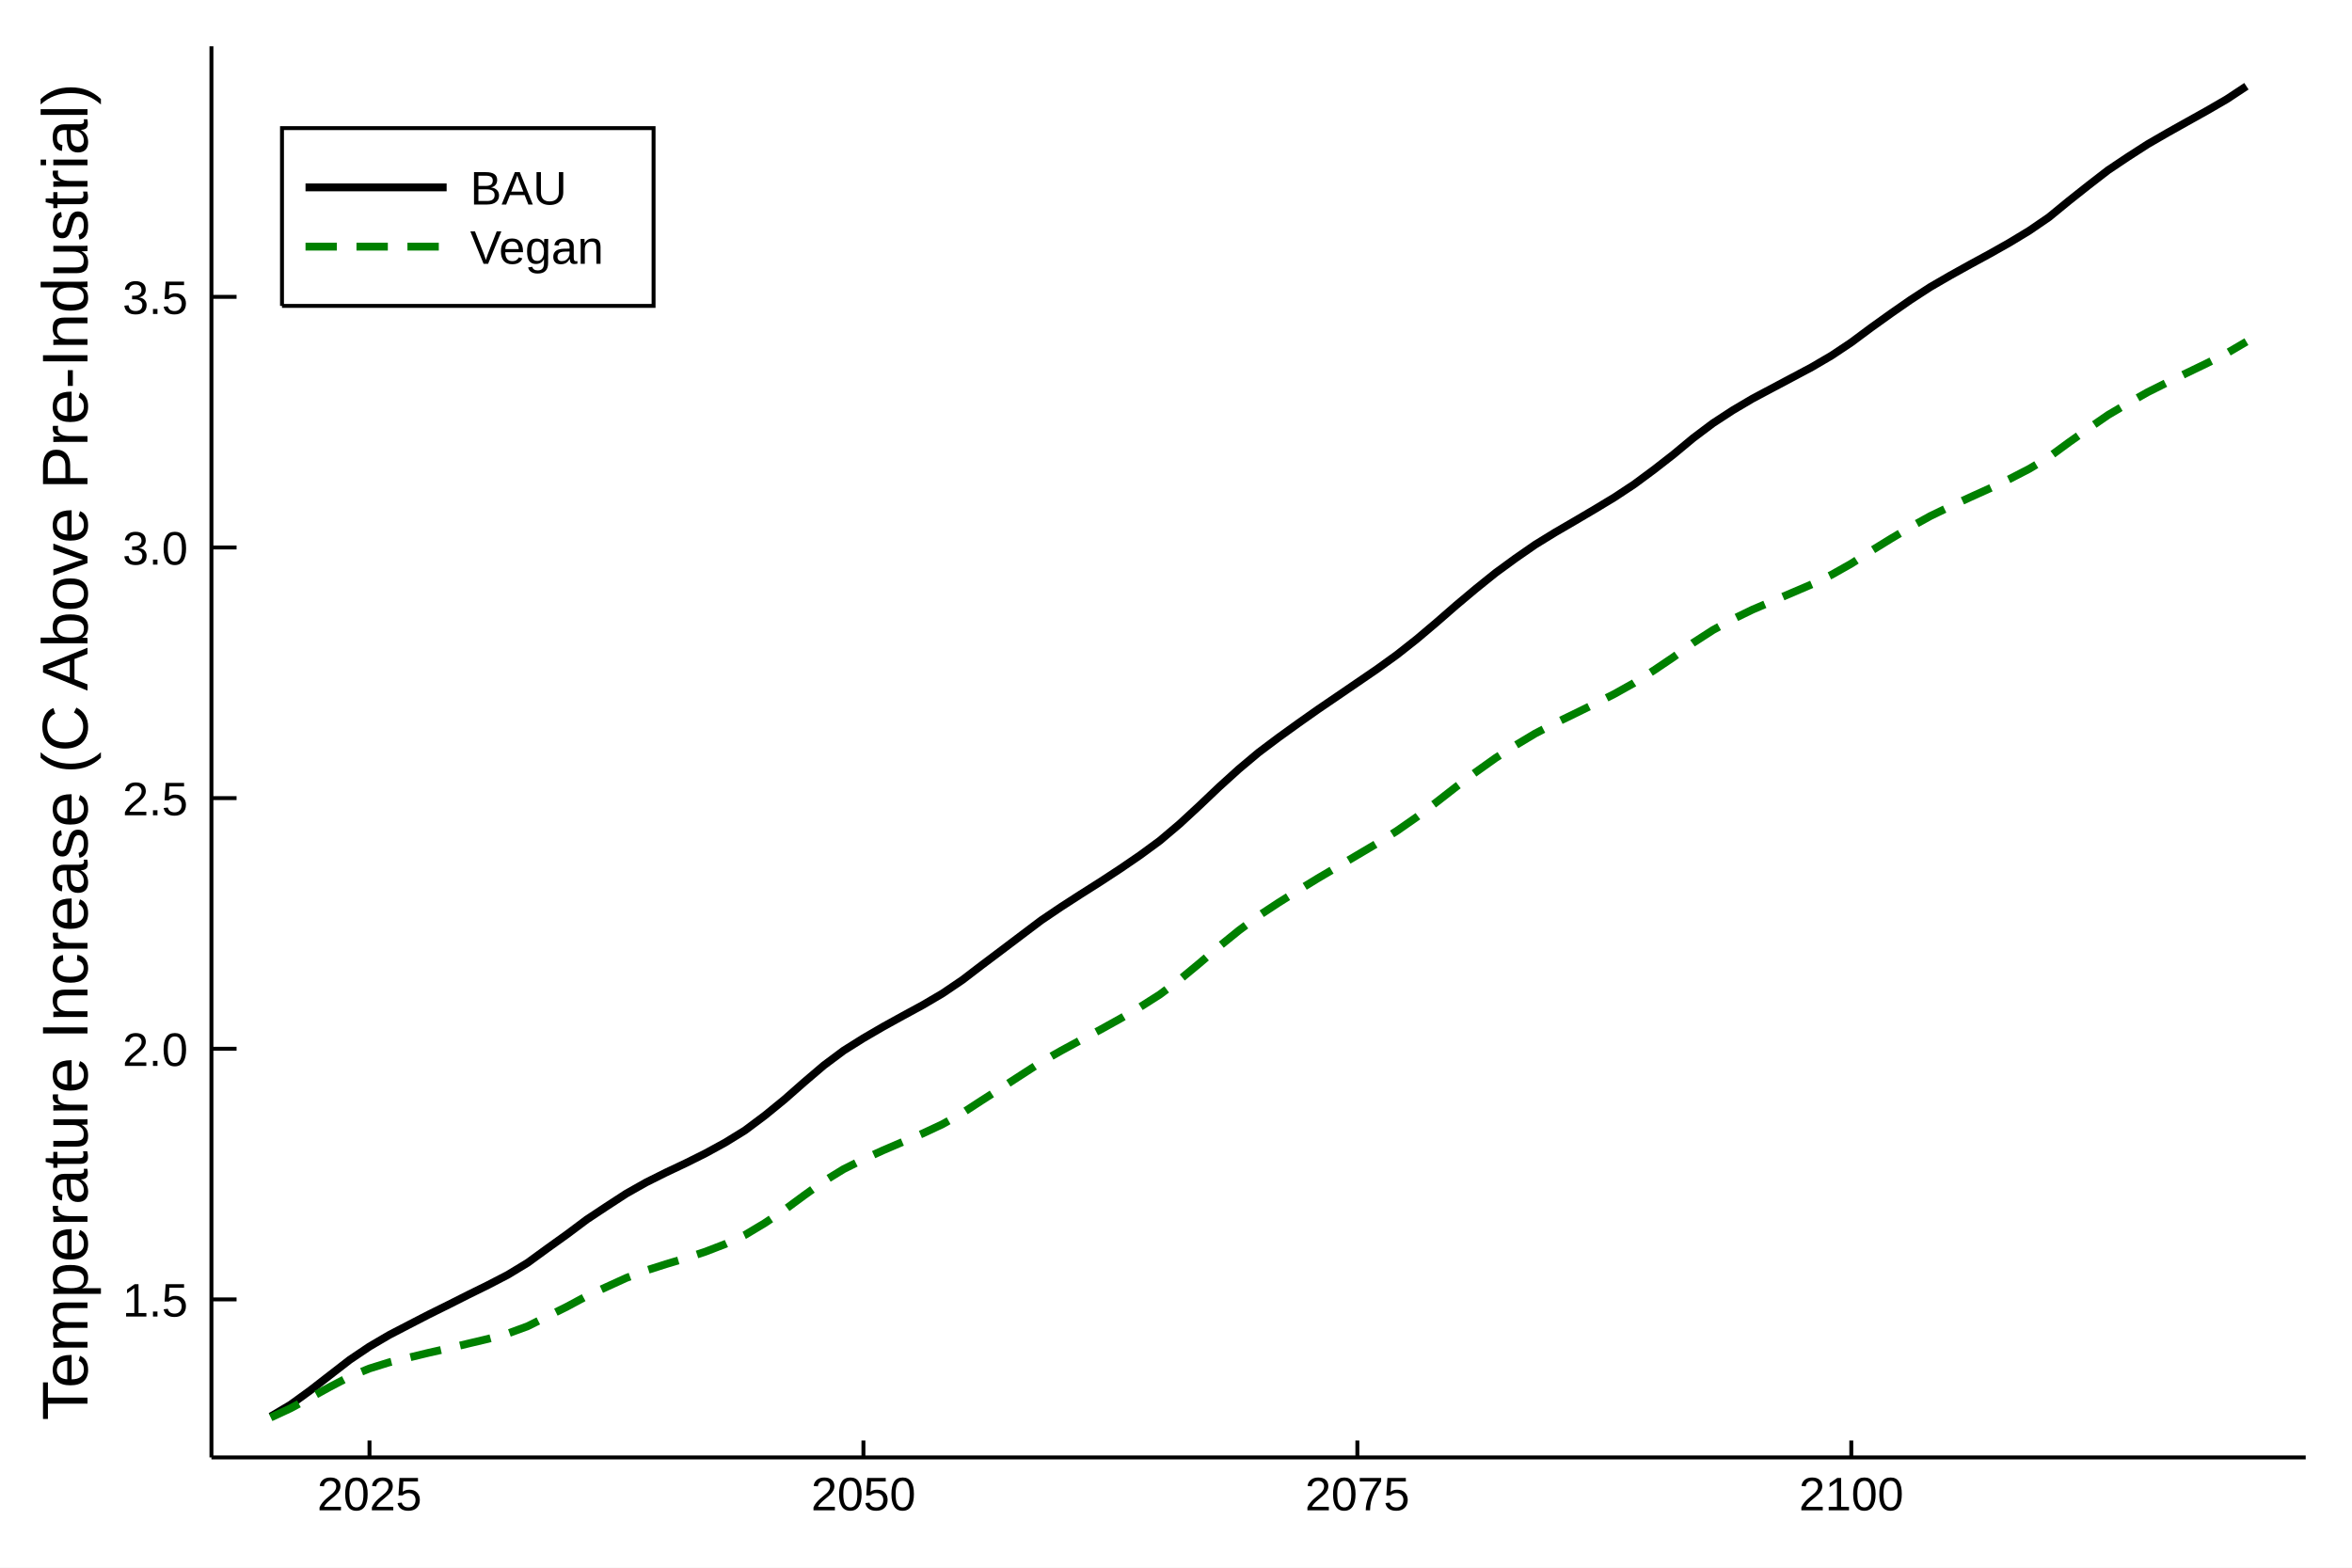
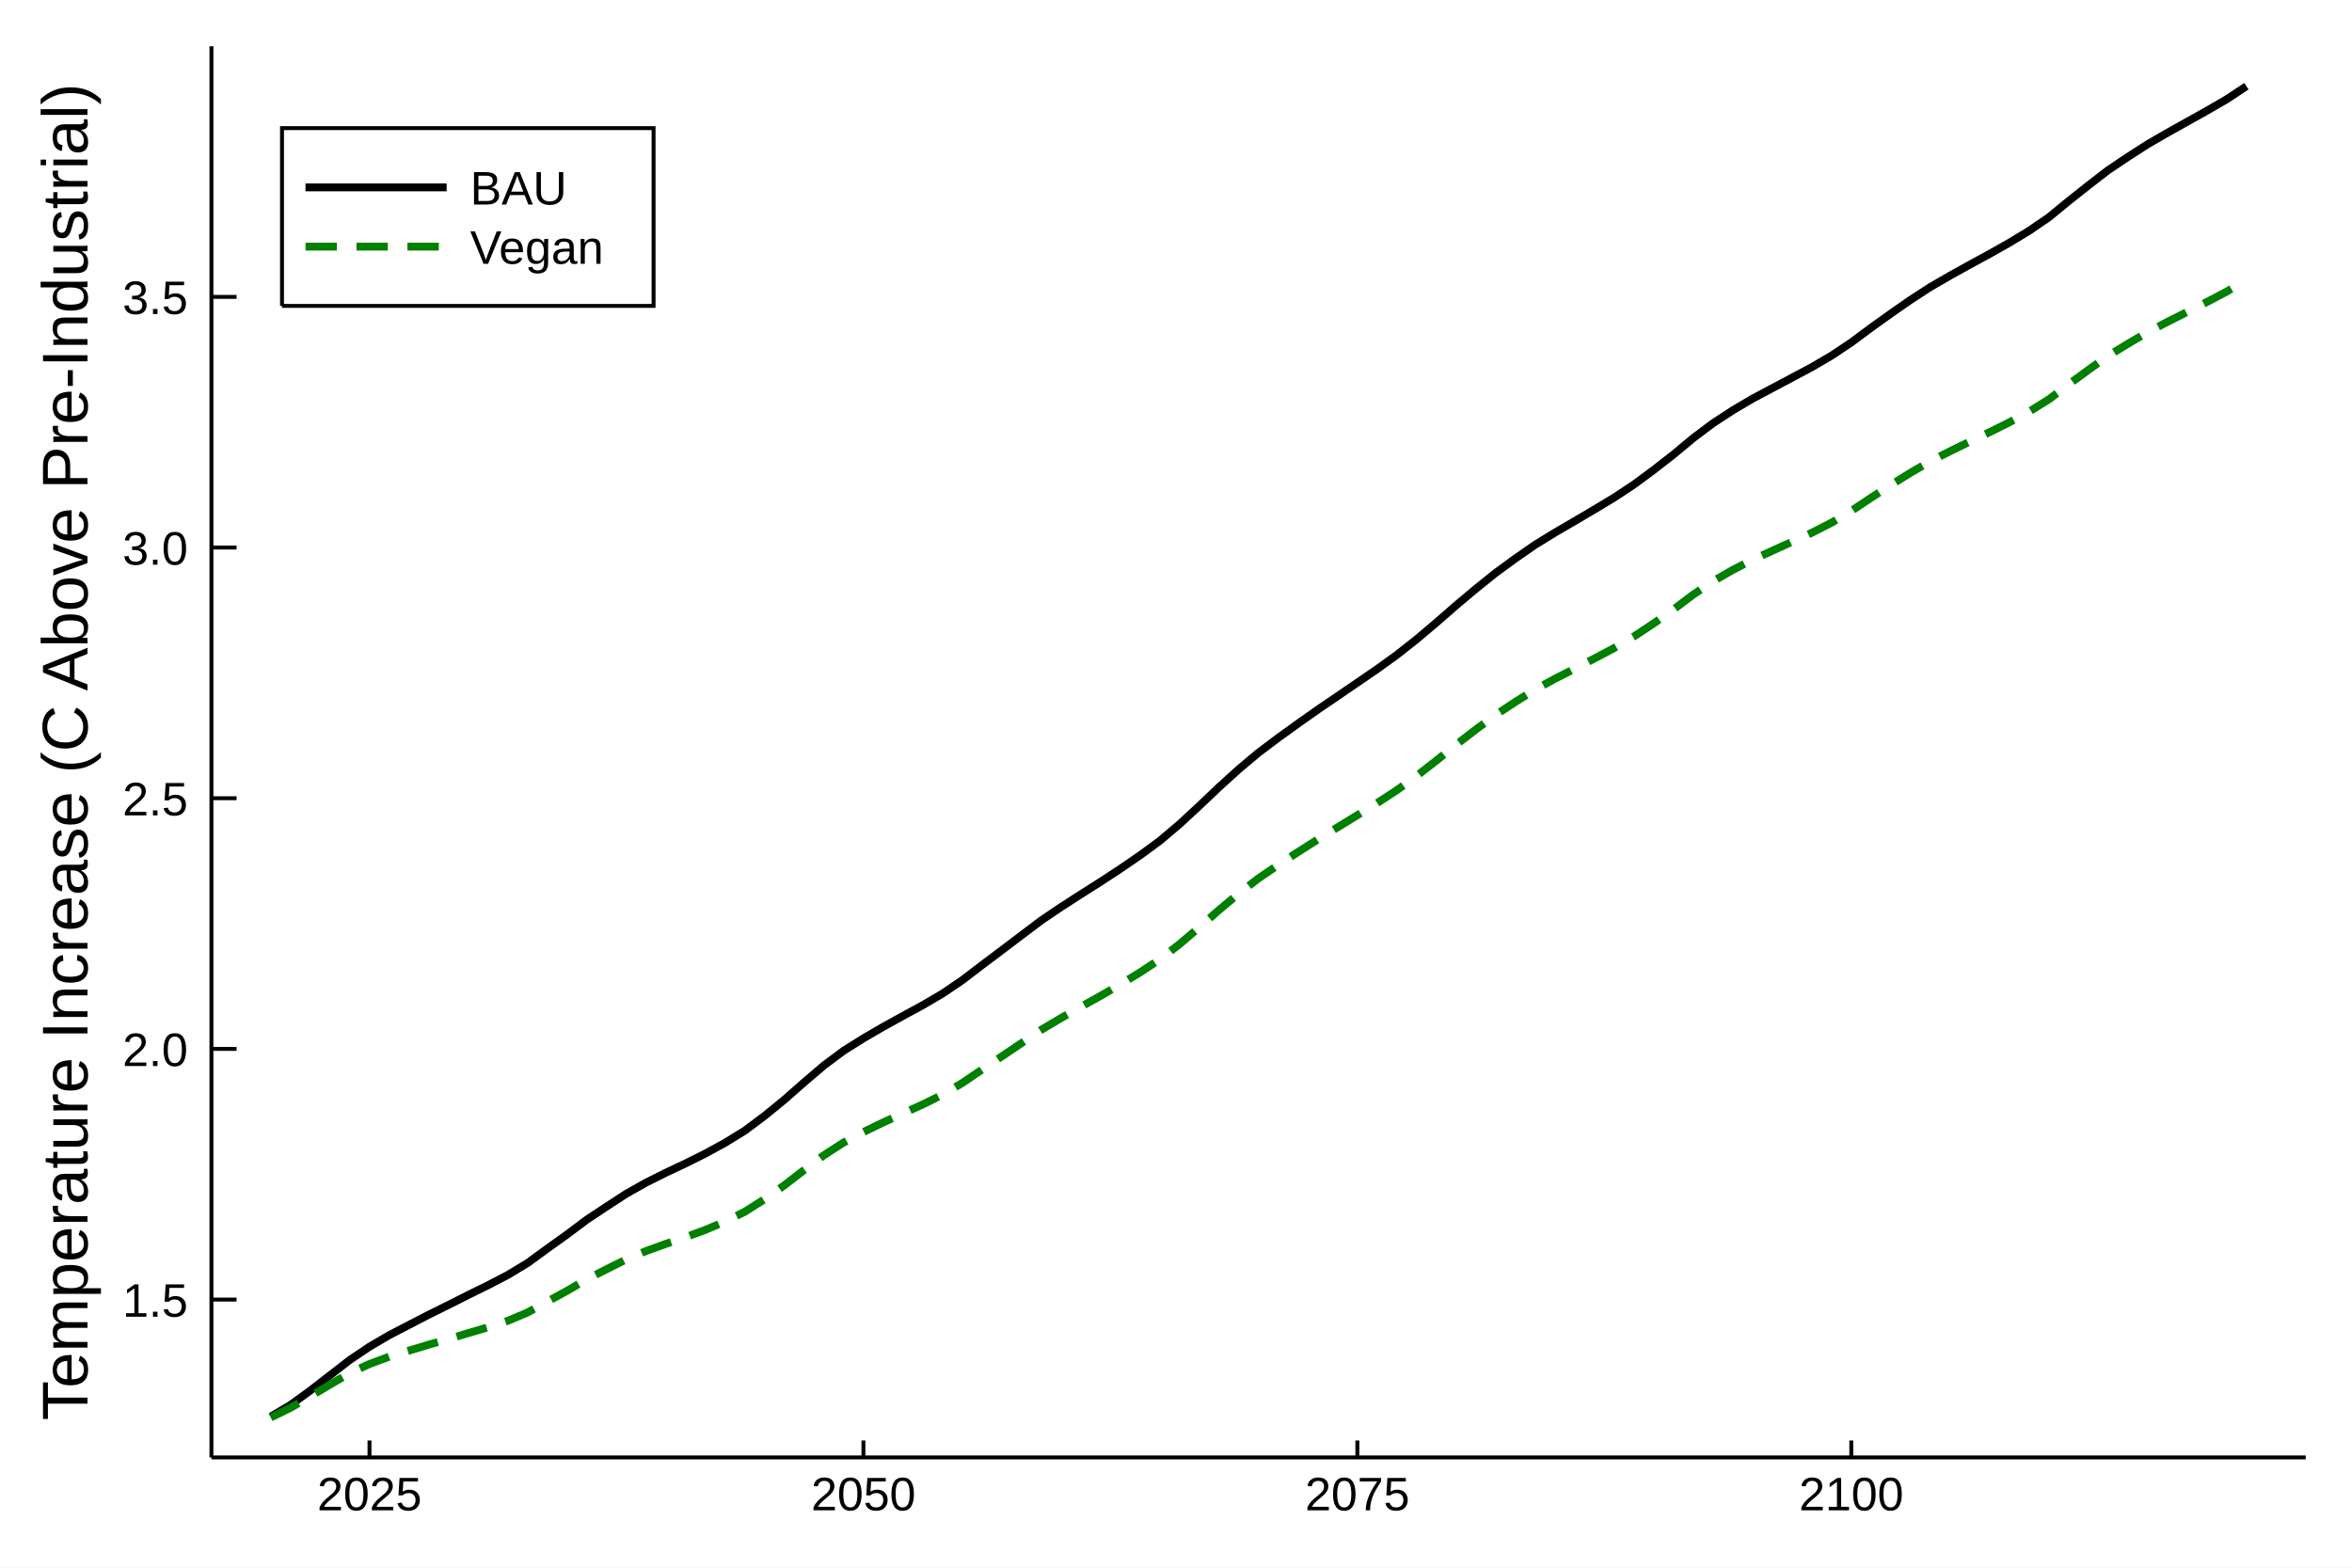
<svg xmlns="http://www.w3.org/2000/svg" width="600" height="400" viewBox="0 0 2400 1600">
  <defs>
-     <clipPath id="clip3400">
+     <clipPath id="clip5200">
      <rect x="0" y="0" width="2400" height="1600" />
    </clipPath>
  </defs>
-   <path clip-path="url(#clip3400)" d=" M0 1600 L2400 1600 L2400 0 L0 0  Z   " fill="#ffffff" fill-rule="evenodd" fill-opacity="1" />
+   <path clip-path="url(#clip5200)" d=" M0 1600 L2400 1600 L2400 0 L0 0  Z   " fill="#ffffff" fill-rule="evenodd" fill-opacity="1" />
  <defs>
-     <clipPath id="clip3401">
+     <clipPath id="clip5201">
      <rect x="480" y="0" width="1681" height="1600" />
    </clipPath>
  </defs>
-   <path clip-path="url(#clip3400)" d=" M215.754 1487.47 L2352.76 1487.47 L2352.76 47.244 L215.754 47.244  Z   " fill="#ffffff" fill-rule="evenodd" fill-opacity="1" />
+   <path clip-path="url(#clip5200)" d=" M215.754 1487.47 L2352.76 1487.47 L2352.76 47.244 L215.754 47.244  Z   " fill="#ffffff" fill-rule="evenodd" fill-opacity="1" />
  <defs>
-     <clipPath id="clip3402">
+     <clipPath id="clip5202">
      <rect x="215" y="47" width="2138" height="1441" />
    </clipPath>
  </defs>
-   <polyline clip-path="url(#clip3400)" style="stroke:#000000; stroke-width:4; stroke-opacity:1; fill:none" points="   215.754,1487.47 2352.76,1487.47    " />
-   <polyline clip-path="url(#clip3400)" style="stroke:#000000; stroke-width:4; stroke-opacity:1; fill:none" points="   215.754,1487.47 215.754,47.244    " />
-   <polyline clip-path="url(#clip3400)" style="stroke:#000000; stroke-width:4; stroke-opacity:1; fill:none" points="   377.037,1487.47 377.037,1470.19    " />
-   <polyline clip-path="url(#clip3400)" style="stroke:#000000; stroke-width:4; stroke-opacity:1; fill:none" points="   881.047,1487.47 881.047,1470.19    " />
-   <polyline clip-path="url(#clip3400)" style="stroke:#000000; stroke-width:4; stroke-opacity:1; fill:none" points="   1385.06,1487.47 1385.06,1470.19    " />
-   <polyline clip-path="url(#clip3400)" style="stroke:#000000; stroke-width:4; stroke-opacity:1; fill:none" points="   1889.07,1487.47 1889.07,1470.19    " />
-   <polyline clip-path="url(#clip3400)" style="stroke:#000000; stroke-width:4; stroke-opacity:1; fill:none" points="   215.754,1326.18 241.398,1326.18    " />
-   <polyline clip-path="url(#clip3400)" style="stroke:#000000; stroke-width:4; stroke-opacity:1; fill:none" points="   215.754,1070.37 241.398,1070.37    " />
-   <polyline clip-path="url(#clip3400)" style="stroke:#000000; stroke-width:4; stroke-opacity:1; fill:none" points="   215.754,814.571 241.398,814.571    " />
-   <polyline clip-path="url(#clip3400)" style="stroke:#000000; stroke-width:4; stroke-opacity:1; fill:none" points="   215.754,558.769 241.398,558.769    " />
-   <polyline clip-path="url(#clip3400)" style="stroke:#000000; stroke-width:4; stroke-opacity:1; fill:none" points="   215.754,302.966 241.398,302.966    " />
-   <g clip-path="url(#clip3400)">
+   <polyline clip-path="url(#clip5200)" style="stroke:#000000; stroke-width:4; stroke-opacity:1; fill:none" points="   215.754,1487.47 2352.76,1487.47    " />
+   <polyline clip-path="url(#clip5200)" style="stroke:#000000; stroke-width:4; stroke-opacity:1; fill:none" points="   215.754,1487.47 215.754,47.244    " />
+   <polyline clip-path="url(#clip5200)" style="stroke:#000000; stroke-width:4; stroke-opacity:1; fill:none" points="   377.037,1487.47 377.037,1470.19    " />
+   <polyline clip-path="url(#clip5200)" style="stroke:#000000; stroke-width:4; stroke-opacity:1; fill:none" points="   881.047,1487.47 881.047,1470.19    " />
+   <polyline clip-path="url(#clip5200)" style="stroke:#000000; stroke-width:4; stroke-opacity:1; fill:none" points="   1385.06,1487.47 1385.06,1470.19    " />
+   <polyline clip-path="url(#clip5200)" style="stroke:#000000; stroke-width:4; stroke-opacity:1; fill:none" points="   1889.07,1487.47 1889.07,1470.19    " />
+   <polyline clip-path="url(#clip5200)" style="stroke:#000000; stroke-width:4; stroke-opacity:1; fill:none" points="   215.754,1326.36 241.398,1326.36    " />
+   <polyline clip-path="url(#clip5200)" style="stroke:#000000; stroke-width:4; stroke-opacity:1; fill:none" points="   215.754,1070.52 241.398,1070.52    " />
+   <polyline clip-path="url(#clip5200)" style="stroke:#000000; stroke-width:4; stroke-opacity:1; fill:none" points="   215.754,814.678 241.398,814.678    " />
+   <polyline clip-path="url(#clip5200)" style="stroke:#000000; stroke-width:4; stroke-opacity:1; fill:none" points="   215.754,558.838 241.398,558.838    " />
+   <polyline clip-path="url(#clip5200)" style="stroke:#000000; stroke-width:4; stroke-opacity:1; fill:none" points="   215.754,302.998 241.398,302.998    " />
+   <g clip-path="url(#clip5200)">
    <text style="fill:#000000; fill-opacity:1; font-family:Arial,Helvetica Neue,Helvetica,sans-serif; font-size:48px; text-anchor:middle;" transform="rotate(0, 377.037, 1541.47)" x="377.037" y="1541.47">2025</text>
  </g>
-   <g clip-path="url(#clip3400)">
+   <g clip-path="url(#clip5200)">
    <text style="fill:#000000; fill-opacity:1; font-family:Arial,Helvetica Neue,Helvetica,sans-serif; font-size:48px; text-anchor:middle;" transform="rotate(0, 881.047, 1541.47)" x="881.047" y="1541.47">2050</text>
  </g>
-   <g clip-path="url(#clip3400)">
+   <g clip-path="url(#clip5200)">
    <text style="fill:#000000; fill-opacity:1; font-family:Arial,Helvetica Neue,Helvetica,sans-serif; font-size:48px; text-anchor:middle;" transform="rotate(0, 1385.06, 1541.47)" x="1385.06" y="1541.47">2075</text>
  </g>
-   <g clip-path="url(#clip3400)">
+   <g clip-path="url(#clip5200)">
    <text style="fill:#000000; fill-opacity:1; font-family:Arial,Helvetica Neue,Helvetica,sans-serif; font-size:48px; text-anchor:middle;" transform="rotate(0, 1889.07, 1541.47)" x="1889.07" y="1541.47">2100</text>
  </g>
-   <g clip-path="url(#clip3400)">
-     <text style="fill:#000000; fill-opacity:1; font-family:Arial,Helvetica Neue,Helvetica,sans-serif; font-size:48px; text-anchor:end;" transform="rotate(0, 191.754, 1343.68)" x="191.754" y="1343.68">1.5</text>
+   <g clip-path="url(#clip5200)">
+     <text style="fill:#000000; fill-opacity:1; font-family:Arial,Helvetica Neue,Helvetica,sans-serif; font-size:48px; text-anchor:end;" transform="rotate(0, 191.754, 1343.86)" x="191.754" y="1343.86">1.5</text>
  </g>
-   <g clip-path="url(#clip3400)">
-     <text style="fill:#000000; fill-opacity:1; font-family:Arial,Helvetica Neue,Helvetica,sans-serif; font-size:48px; text-anchor:end;" transform="rotate(0, 191.754, 1087.87)" x="191.754" y="1087.87">2.0</text>
+   <g clip-path="url(#clip5200)">
+     <text style="fill:#000000; fill-opacity:1; font-family:Arial,Helvetica Neue,Helvetica,sans-serif; font-size:48px; text-anchor:end;" transform="rotate(0, 191.754, 1088.02)" x="191.754" y="1088.02">2.0</text>
  </g>
-   <g clip-path="url(#clip3400)">
-     <text style="fill:#000000; fill-opacity:1; font-family:Arial,Helvetica Neue,Helvetica,sans-serif; font-size:48px; text-anchor:end;" transform="rotate(0, 191.754, 832.071)" x="191.754" y="832.071">2.5</text>
+   <g clip-path="url(#clip5200)">
+     <text style="fill:#000000; fill-opacity:1; font-family:Arial,Helvetica Neue,Helvetica,sans-serif; font-size:48px; text-anchor:end;" transform="rotate(0, 191.754, 832.178)" x="191.754" y="832.178">2.5</text>
  </g>
-   <g clip-path="url(#clip3400)">
-     <text style="fill:#000000; fill-opacity:1; font-family:Arial,Helvetica Neue,Helvetica,sans-serif; font-size:48px; text-anchor:end;" transform="rotate(0, 191.754, 576.269)" x="191.754" y="576.269">3.0</text>
+   <g clip-path="url(#clip5200)">
+     <text style="fill:#000000; fill-opacity:1; font-family:Arial,Helvetica Neue,Helvetica,sans-serif; font-size:48px; text-anchor:end;" transform="rotate(0, 191.754, 576.338)" x="191.754" y="576.338">3.0</text>
  </g>
-   <g clip-path="url(#clip3400)">
-     <text style="fill:#000000; fill-opacity:1; font-family:Arial,Helvetica Neue,Helvetica,sans-serif; font-size:48px; text-anchor:end;" transform="rotate(0, 191.754, 320.466)" x="191.754" y="320.466">3.5</text>
+   <g clip-path="url(#clip5200)">
+     <text style="fill:#000000; fill-opacity:1; font-family:Arial,Helvetica Neue,Helvetica,sans-serif; font-size:48px; text-anchor:end;" transform="rotate(0, 191.754, 320.498)" x="191.754" y="320.498">3.5</text>
  </g>
-   <g clip-path="url(#clip3400)">
+   <g clip-path="url(#clip5200)">
    <text style="fill:#000000; fill-opacity:1; font-family:Arial,Helvetica Neue,Helvetica,sans-serif; font-size:66px; text-anchor:middle;" transform="rotate(-90, 89.2861, 767.359)" x="89.286" y="767.359">Temperature Increase (C Above Pre-Industrial)</text>
  </g>
-   <polyline clip-path="url(#clip3402)" style="stroke:#000000; stroke-width:8; stroke-opacity:1; fill:none" points="   276.235,1445.69 296.396,1433.72 316.556,1419.1 336.716,1403.46 356.877,1387.85 377.037,1374.28 397.198,1362.47 417.358,1352.01 437.518,1341.6 457.679,1331.62    477.839,1321.45 498,1311.53 518.16,1301.07 538.32,1288.86 558.481,1274.17 578.641,1259.73 598.802,1244.62 618.962,1231.28 639.122,1218.16 659.283,1206.79    679.443,1196.73 699.604,1187.21 719.764,1177.17 739.924,1166.16 760.085,1153.75 780.245,1138.67 800.406,1122.21 820.566,1104.47 840.726,1087.29 860.887,1072.24    881.047,1059.59 901.207,1047.86 921.368,1036.74 941.528,1025.8 961.689,1013.96 981.849,1000.32 1002.01,984.909 1022.17,969.739 1042.33,954.497 1062.49,939.285    1082.65,925.673 1102.81,912.655 1122.97,899.887 1143.13,886.667 1163.29,872.87 1183.45,858.066 1203.61,841.017 1223.77,822.385 1243.93,803.219 1264.09,784.956    1284.25,768.043 1304.42,752.878 1324.58,738.339 1344.74,724.114 1364.9,710.393 1385.06,696.623 1405.22,682.831 1425.38,668.286 1445.54,652.389 1465.7,635.342    1485.86,617.771 1506.02,600.85 1526.18,584.629 1546.34,569.903 1566.5,555.918 1586.66,543.524 1606.82,531.792 1626.98,519.903 1647.14,507.755 1667.3,494.447    1687.46,479.536 1707.62,463.839 1727.78,447.078 1747.94,431.93 1768.1,418.77 1788.26,406.864 1808.43,396.147 1828.59,385.442 1848.75,374.719 1868.91,362.918    1889.07,349.465 1909.23,334.478 1929.39,320.042 1949.55,306.024 1969.71,292.938 1989.87,281.26 2010.03,270.071 2030.19,259.111 2050.35,247.737 2070.51,235.542    2090.67,221.751 2110.83,205.215 2130.99,189.242 2151.15,173.669 2171.31,160.177 2191.47,147.201 2211.63,135.547 2231.79,124.254 2251.95,113.006 2272.11,101.32    2292.27,88.005    " />
-   <polyline clip-path="url(#clip3402)" style="stroke:#008000; stroke-width:8; stroke-opacity:1; fill:none" stroke-dasharray="32, 20" points="   276.235,1446.71 296.396,1437.38 316.556,1426.54 336.716,1415.45 356.877,1404.9 377.037,1396.69 397.198,1390.41 417.358,1385.52 437.518,1380.64 457.679,1376.11    477.839,1371.25 498,1366.49 518.16,1361.01 538.32,1353.61 558.481,1343.54 578.641,1333.54 598.802,1322.69 618.962,1313.45 639.122,1304.25 659.283,1296.66    679.443,1290.22 699.604,1284.2 719.764,1277.51 739.924,1269.74 760.085,1260.46 780.245,1248.4 800.406,1234.87 820.566,1219.98 840.726,1205.57 860.887,1193.2    881.047,1183.17 901.207,1173.99 921.368,1165.35 941.528,1156.84 961.689,1147.39 981.849,1136.08 1002.01,1122.95 1022.17,1110.02 1042.33,1096.98 1062.49,1083.93    1082.65,1072.45 1102.81,1061.52 1122.97,1050.82 1143.13,1039.64 1163.29,1027.85 1183.45,1015.04 1203.61,999.966 1223.77,983.289 1243.93,966.06 1264.09,949.716    1284.25,934.707 1304.42,921.432 1324.58,908.772 1344.74,896.417 1364.9,884.56 1385.06,872.649 1405.22,860.712 1425.38,848.018 1445.54,833.968 1465.7,818.763    1485.86,803.031 1506.02,787.952 1526.18,773.585 1546.34,760.731 1566.5,748.643 1586.66,738.173 1606.82,728.395 1626.98,718.491 1647.14,708.36 1667.3,697.101    1687.46,684.27 1707.62,670.681 1727.78,656.041 1747.94,643.019 1768.1,631.985 1788.26,622.199 1808.43,613.594 1828.59,604.989 1848.75,596.354 1868.91,586.627    1889.07,575.235 1909.23,562.291 1929.39,549.873 1949.55,537.844 1969.71,526.714 1989.87,516.958 2010.03,507.656 2030.19,498.548 2050.35,488.99 2070.51,478.578    2090.67,466.537 2110.83,451.719 2130.99,437.433 2151.15,423.517 2171.31,411.654 2191.47,400.281 2211.63,390.204 2231.79,380.462 2251.95,370.744 2272.11,360.566    2292.27,348.738    " />
-   <path clip-path="url(#clip3400)" d=" M287.754 312.204 L666.909 312.204 L666.909 130.764 L287.754 130.764  Z   " fill="#ffffff" fill-rule="evenodd" fill-opacity="1" />
-   <polyline clip-path="url(#clip3400)" style="stroke:#000000; stroke-width:4; stroke-opacity:1; fill:none" points="   287.754,312.204 666.909,312.204 666.909,130.764 287.754,130.764 287.754,312.204    " />
-   <polyline clip-path="url(#clip3400)" style="stroke:#000000; stroke-width:8; stroke-opacity:1; fill:none" points="   311.754,191.244 455.754,191.244    " />
-   <g clip-path="url(#clip3400)">
+   <polyline clip-path="url(#clip5202)" style="stroke:#000000; stroke-width:8; stroke-opacity:1; fill:none" points="   276.235,1445.89 296.396,1433.92 316.556,1419.3 336.716,1403.65 356.877,1388.04 377.037,1374.47 397.198,1362.66 417.358,1352.2 437.518,1341.78 457.679,1331.8    477.839,1321.63 498,1311.71 518.16,1301.25 538.32,1289.04 558.481,1274.35 578.641,1259.91 598.802,1244.79 618.962,1231.45 639.122,1218.32 659.283,1206.96    679.443,1196.89 699.604,1187.38 719.764,1177.33 739.924,1166.32 760.085,1153.91 780.245,1138.82 800.406,1122.36 820.566,1104.62 840.726,1087.44 860.887,1072.39    881.047,1059.74 901.207,1048 921.368,1036.87 941.528,1025.93 961.689,1014.1 981.849,1000.46 1002.01,985.041 1022.17,969.868 1042.33,954.624 1062.49,939.41    1082.65,925.796 1102.81,912.776 1122.97,900.006 1143.13,886.785 1163.29,872.985 1183.45,858.179 1203.61,841.127 1223.77,822.493 1243.93,803.324 1264.09,785.058    1284.25,768.143 1304.42,752.975 1324.58,738.435 1344.74,724.208 1364.9,710.484 1385.06,696.712 1405.22,682.918 1425.38,668.371 1445.54,652.472 1465.7,635.422    1485.86,617.849 1506.02,600.925 1526.18,584.702 1546.34,569.974 1566.5,555.987 1586.66,543.591 1606.82,531.857 1626.98,519.967 1647.14,507.817 1667.3,494.507    1687.46,479.593 1707.62,463.894 1727.78,447.131 1747.94,431.981 1768.1,418.819 1788.26,406.91 1808.43,396.193 1828.59,385.486 1848.75,374.761 1868.91,362.958    1889.07,349.504 1909.23,334.514 1929.39,320.076 1949.55,306.056 1969.71,292.968 1989.87,281.288 2010.03,270.097 2030.19,259.136 2050.35,247.76 2070.51,235.564    2090.67,221.771 2110.83,205.232 2130.99,189.257 2151.15,173.681 2171.31,160.187 2191.47,147.21 2211.63,135.554 2231.79,124.259 2251.95,113.01 2272.11,101.322    2292.27,88.005    " />
+   <polyline clip-path="url(#clip5202)" style="stroke:#008000; stroke-width:8; stroke-opacity:1; fill:none" stroke-dasharray="32, 20" points="   276.235,1446.71 296.396,1436.83 316.556,1425.19 336.716,1413.12 356.877,1401.47 377.037,1392.1 397.198,1384.6 417.358,1378.48 437.518,1372.37 457.679,1366.62    477.839,1360.57 498,1354.64 518.16,1348.04 538.32,1339.53 558.481,1328.41 578.641,1317.4 598.802,1305.56 618.962,1295.37 639.122,1285.26 659.283,1276.8    679.443,1269.51 699.604,1262.67 719.764,1255.2 739.924,1246.67 760.085,1236.65 780.245,1223.88 800.406,1209.66 820.566,1194.09 840.726,1179.02 860.887,1166.02    881.047,1155.36 901.207,1145.57 921.368,1136.34 941.528,1127.25 961.689,1117.22 981.849,1105.35 1002.01,1091.67 1022.17,1078.2 1042.33,1064.63 1062.49,1051.05    1082.65,1039.05 1102.81,1027.61 1122.97,1016.41 1143.13,1004.73 1163.29,992.448 1183.45,979.147 1203.61,963.584 1223.77,946.424 1243.93,928.714 1264.09,911.893    1284.25,896.411 1304.42,882.663 1324.58,869.534 1344.74,856.711 1364.9,844.385 1385.06,832.006 1405.22,819.6 1425.38,806.437 1445.54,791.918 1465.7,776.244    1485.86,760.042 1506.02,744.491 1526.18,729.648 1546.34,716.312 1566.5,703.733 1586.66,692.764 1606.82,682.477 1626.98,672.054 1647.14,661.393 1667.3,649.593    1687.46,636.212 1707.62,622.062 1727.78,606.855 1747.94,593.265 1768.1,581.66 1788.26,571.304 1808.43,562.13 1828.59,552.958 1848.75,543.757 1868.91,533.467    1889.07,521.514 1909.23,508.012 1929.39,495.043 1949.55,482.469 1969.71,470.802 1989.87,460.519 2010.03,450.698 2030.19,441.081 2050.35,431.023 2070.51,420.12    2090.67,407.596 2110.83,392.302 2130.99,377.55 2151.15,363.174 2171.31,350.86 2191.47,339.042 2211.63,328.528 2231.79,318.355 2251.95,308.211 2272.11,297.614    2292.27,285.371    " />
+   <path clip-path="url(#clip5200)" d=" M287.754 312.204 L666.909 312.204 L666.909 130.764 L287.754 130.764  Z   " fill="#ffffff" fill-rule="evenodd" fill-opacity="1" />
+   <polyline clip-path="url(#clip5200)" style="stroke:#000000; stroke-width:4; stroke-opacity:1; fill:none" points="   287.754,312.204 666.909,312.204 666.909,130.764 287.754,130.764 287.754,312.204    " />
+   <polyline clip-path="url(#clip5200)" style="stroke:#000000; stroke-width:8; stroke-opacity:1; fill:none" points="   311.754,191.244 455.754,191.244    " />
+   <g clip-path="url(#clip5200)">
    <text style="fill:#000000; fill-opacity:1; font-family:Arial,Helvetica Neue,Helvetica,sans-serif; font-size:48px; text-anchor:start;" transform="rotate(0, 479.754, 208.744)" x="479.754" y="208.744">BAU</text>
  </g>
-   <polyline clip-path="url(#clip3400)" style="stroke:#008000; stroke-width:8; stroke-opacity:1; fill:none" stroke-dasharray="32, 20" points="   311.754,251.724 455.754,251.724    " />
-   <g clip-path="url(#clip3400)">
+   <polyline clip-path="url(#clip5200)" style="stroke:#008000; stroke-width:8; stroke-opacity:1; fill:none" stroke-dasharray="32, 20" points="   311.754,251.724 455.754,251.724    " />
+   <g clip-path="url(#clip5200)">
    <text style="fill:#000000; fill-opacity:1; font-family:Arial,Helvetica Neue,Helvetica,sans-serif; font-size:48px; text-anchor:start;" transform="rotate(0, 479.754, 269.224)" x="479.754" y="269.224">Vegan</text>
  </g>
</svg>
